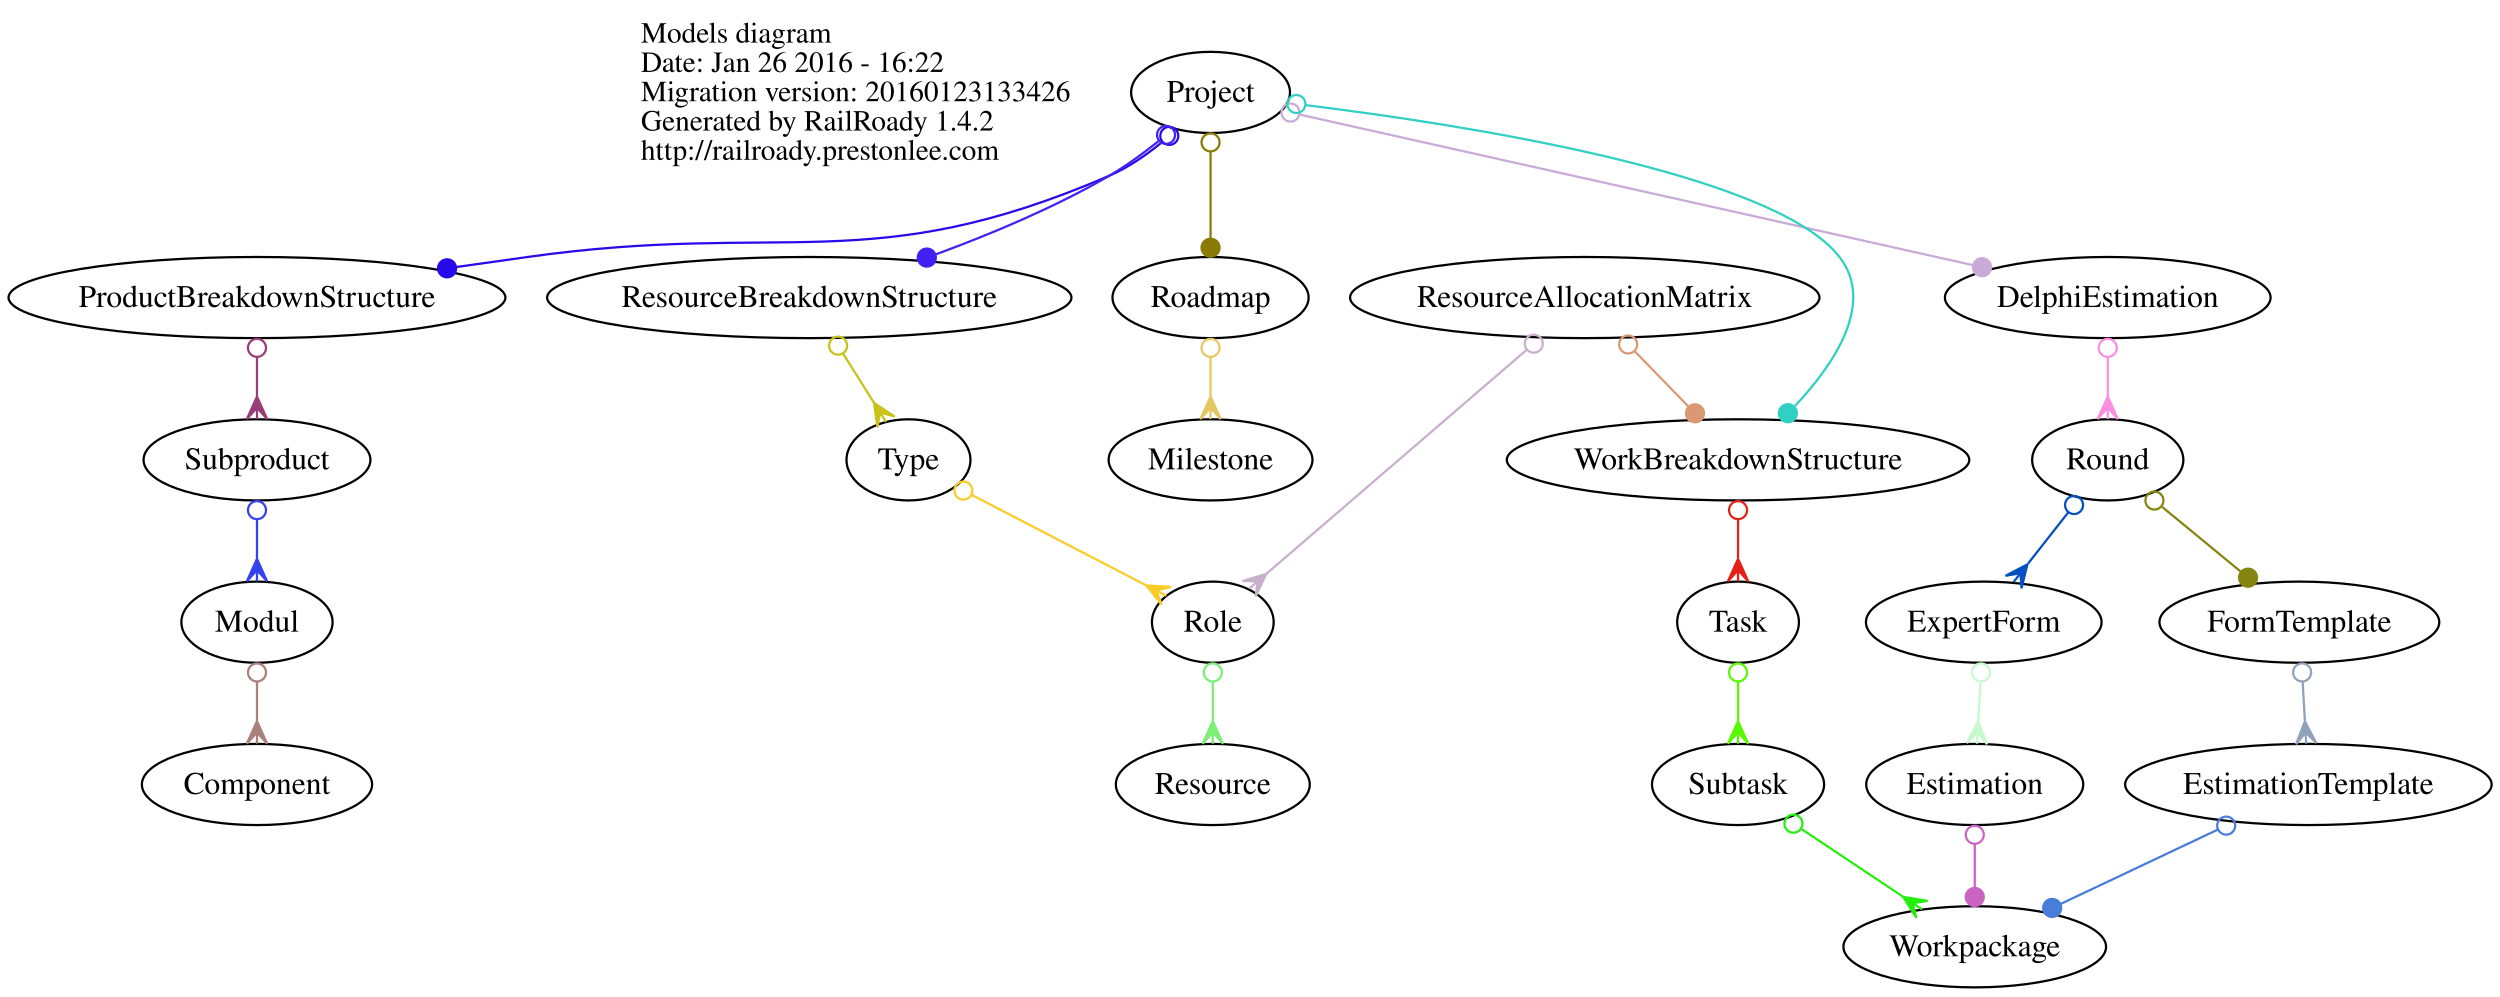
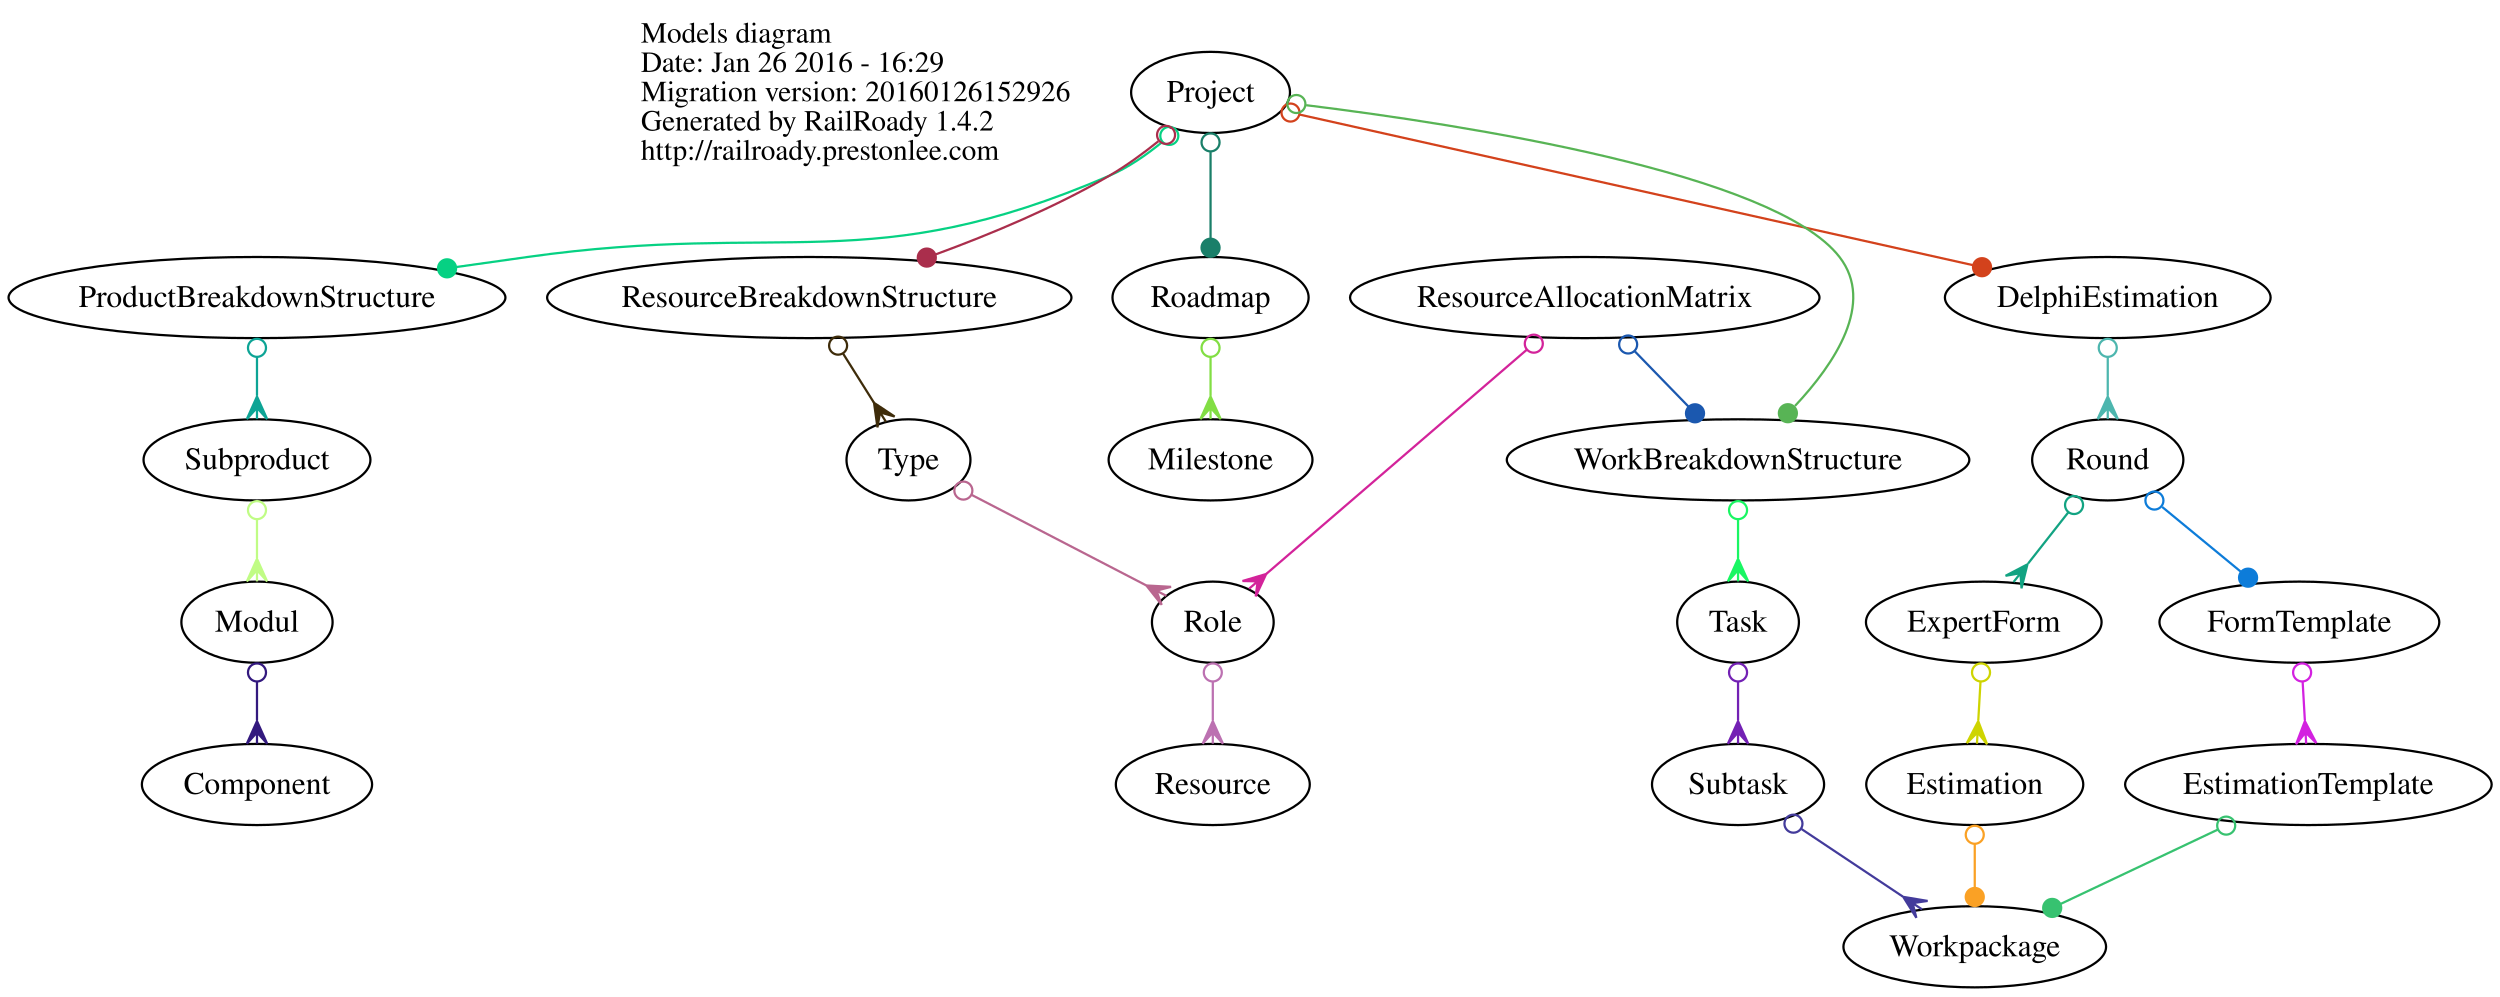
<svg xmlns="http://www.w3.org/2000/svg" width="1109pt" height="442pt" viewBox="0.00 0.00 1109.00 442.00">
  <g id="graph0" class="graph" transform="scale(1 1) rotate(0) translate(4 438)">
    <polygon fill="none" stroke="none" points="-4,4 -4,-438 1105,-438 1105,4 -4,4" />
    <g id="node1" class="node">
      <text text-anchor="start" x="280.312" y="-419.1" font-family="Times,serif" font-size="13.00">Models diagram</text>
-       <text text-anchor="start" x="280.312" y="-406.1" font-family="Times,serif" font-size="13.00">Date: Jan 26 2016 - 16:22</text>
-       <text text-anchor="start" x="280.312" y="-393.1" font-family="Times,serif" font-size="13.00">Migration version: 20160123133426</text>
+       <text text-anchor="start" x="280.312" y="-406.1" font-family="Times,serif" font-size="13.00">Date: Jan 26 2016 - 16:29</text>
+       <text text-anchor="start" x="280.312" y="-393.1" font-family="Times,serif" font-size="13.00">Migration version: 20160126152926</text>
      <text text-anchor="start" x="280.312" y="-380.1" font-family="Times,serif" font-size="13.00">Generated by RailRoady 1.4.2</text>
      <text text-anchor="start" x="280.312" y="-367.1" font-family="Times,serif" font-size="13.00">http://railroady.prestonlee.com</text>
    </g>
    <g id="node2" class="node">
      <ellipse fill="none" stroke="black" cx="110" cy="-90" rx="51.063" ry="18" />
      <text text-anchor="middle" x="110" y="-85.8" font-family="Times,serif" font-size="14.00">Component</text>
    </g>
    <g id="node3" class="node">
      <ellipse fill="none" stroke="black" cx="931" cy="-306" rx="72.242" ry="18" />
      <text text-anchor="middle" x="931" y="-301.8" font-family="Times,serif" font-size="14.00">DelphiEstimation</text>
    </g>
    <g id="node17" class="node">
      <ellipse fill="none" stroke="black" cx="931" cy="-234" rx="33.538" ry="18" />
      <text text-anchor="middle" x="931" y="-229.8" font-family="Times,serif" font-size="14.00">Round</text>
    </g>
    <g id="edge1" class="edge">
-       <path fill="none" stroke="#fd8fe2" d="M931,-279.64C931,-274.063 931,-268.132 931,-262.476" />
-       <ellipse fill="none" stroke="#fd8fe2" cx="931" cy="-283.697" rx="4" ry="4" />
-       <polygon fill="#fd8fe2" stroke="#fd8fe2" points="931,-262.104 935.5,-252.104 931,-257.104 931,-252.104 931,-252.104 931,-252.104 931,-257.104 926.5,-252.104 931,-262.104 931,-262.104" />
+       <path fill="none" stroke="#4db6ae" d="M931,-279.64C931,-274.063 931,-268.132 931,-262.476" />
+       <ellipse fill="none" stroke="#4db6ae" cx="931" cy="-283.697" rx="4" ry="4" />
+       <polygon fill="#4db6ae" stroke="#4db6ae" points="931,-262.104 935.5,-252.104 931,-257.104 931,-252.104 931,-252.104 931,-252.104 931,-257.104 926.5,-252.104 931,-262.104 931,-262.104" />
    </g>
    <g id="node4" class="node">
      <ellipse fill="none" stroke="black" cx="872" cy="-90" rx="48.139" ry="18" />
      <text text-anchor="middle" x="872" y="-85.8" font-family="Times,serif" font-size="14.00">Estimation</text>
    </g>
    <g id="node23" class="node">
      <ellipse fill="none" stroke="black" cx="872" cy="-18" rx="58.256" ry="18" />
      <text text-anchor="middle" x="872" y="-13.8" font-family="Times,serif" font-size="14.00">Workpackage</text>
    </g>
    <g id="edge2" class="edge">
-       <path fill="none" stroke="#cb63c2" d="M872,-63.64C872,-57.348 872,-50.605 872,-44.316" />
-       <ellipse fill="none" stroke="#cb63c2" cx="872" cy="-67.697" rx="4" ry="4" />
-       <ellipse fill="#cb63c2" stroke="#cb63c2" cx="872" cy="-40.104" rx="4" ry="4" />
+       <path fill="none" stroke="#faa125" d="M872,-63.64C872,-57.348 872,-50.605 872,-44.316" />
+       <ellipse fill="none" stroke="#faa125" cx="872" cy="-67.697" rx="4" ry="4" />
+       <ellipse fill="#faa125" stroke="#faa125" cx="872" cy="-40.104" rx="4" ry="4" />
    </g>
    <g id="node5" class="node">
      <ellipse fill="none" stroke="black" cx="1020" cy="-90" rx="81.3" ry="18" />
      <text text-anchor="middle" x="1020" y="-85.8" font-family="Times,serif" font-size="14.00">EstimationTemplate</text>
    </g>
    <g id="edge3" class="edge">
-       <path fill="none" stroke="#487ddc" d="M979.834,-70.002C958.116,-59.731 931.444,-47.115 910.06,-37.001" />
-       <ellipse fill="none" stroke="#487ddc" cx="983.538" cy="-71.754" rx="4" ry="4" />
-       <ellipse fill="#487ddc" stroke="#487ddc" cx="906.349" cy="-35.246" rx="4" ry="4" />
+       <path fill="none" stroke="#37c270" d="M979.834,-70.002C958.116,-59.731 931.444,-47.115 910.06,-37.001" />
+       <ellipse fill="none" stroke="#37c270" cx="983.538" cy="-71.754" rx="4" ry="4" />
+       <ellipse fill="#37c270" stroke="#37c270" cx="906.349" cy="-35.246" rx="4" ry="4" />
    </g>
    <g id="node6" class="node">
      <ellipse fill="none" stroke="black" cx="876" cy="-162" rx="52.266" ry="18" />
      <text text-anchor="middle" x="876" y="-157.8" font-family="Times,serif" font-size="14.00">ExpertForm</text>
    </g>
    <g id="edge4" class="edge">
-       <path fill="none" stroke="#c8f9cc" d="M874.551,-135.64C874.232,-130.063 873.893,-124.132 873.57,-118.476" />
-       <ellipse fill="none" stroke="#c8f9cc" cx="874.783" cy="-139.703" rx="4" ry="4" />
-       <polygon fill="#c8f9cc" stroke="#c8f9cc" points="873.548,-118.088 877.47,-107.848 873.263,-113.096 872.977,-108.104 872.977,-108.104 872.977,-108.104 873.263,-113.096 868.485,-108.361 873.548,-118.088 873.548,-118.088" />
+       <path fill="none" stroke="#ced401" d="M874.551,-135.64C874.232,-130.063 873.893,-124.132 873.57,-118.476" />
+       <ellipse fill="none" stroke="#ced401" cx="874.783" cy="-139.703" rx="4" ry="4" />
+       <polygon fill="#ced401" stroke="#ced401" points="873.548,-118.088 877.47,-107.848 873.263,-113.096 872.977,-108.104 872.977,-108.104 872.977,-108.104 873.263,-113.096 868.485,-108.361 873.548,-118.088 873.548,-118.088" />
    </g>
    <g id="node7" class="node">
      <ellipse fill="none" stroke="black" cx="1016" cy="-162" rx="62.067" ry="18" />
      <text text-anchor="middle" x="1016" y="-157.8" font-family="Times,serif" font-size="14.00">FormTemplate</text>
    </g>
    <g id="edge5" class="edge">
-       <path fill="none" stroke="#90a2b9" d="M1017.45,-135.64C1017.77,-130.063 1018.11,-124.132 1018.43,-118.476" />
-       <ellipse fill="none" stroke="#90a2b9" cx="1017.22" cy="-139.703" rx="4" ry="4" />
-       <polygon fill="#90a2b9" stroke="#90a2b9" points="1018.45,-118.088 1023.52,-108.361 1018.74,-113.096 1019.02,-108.104 1019.02,-108.104 1019.02,-108.104 1018.74,-113.096 1014.53,-107.848 1018.45,-118.088 1018.45,-118.088" />
+       <path fill="none" stroke="#d321e0" d="M1017.45,-135.64C1017.77,-130.063 1018.11,-124.132 1018.43,-118.476" />
+       <ellipse fill="none" stroke="#d321e0" cx="1017.22" cy="-139.703" rx="4" ry="4" />
+       <polygon fill="#d321e0" stroke="#d321e0" points="1018.45,-118.088 1023.52,-108.361 1018.74,-113.096 1019.02,-108.104 1019.02,-108.104 1019.02,-108.104 1018.74,-113.096 1014.53,-107.848 1018.45,-118.088 1018.45,-118.088" />
    </g>
    <g id="node8" class="node">
      <ellipse fill="none" stroke="black" cx="533" cy="-234" rx="45.215" ry="18" />
      <text text-anchor="middle" x="533" y="-229.8" font-family="Times,serif" font-size="14.00">Milestone</text>
    </g>
    <g id="node9" class="node">
      <ellipse fill="none" stroke="black" cx="110" cy="-162" rx="33.538" ry="18" />
      <text text-anchor="middle" x="110" y="-157.8" font-family="Times,serif" font-size="14.00">Modul</text>
    </g>
    <g id="edge6" class="edge">
-       <path fill="none" stroke="#a9807a" d="M110,-135.64C110,-130.063 110,-124.132 110,-118.476" />
-       <ellipse fill="none" stroke="#a9807a" cx="110" cy="-139.697" rx="4" ry="4" />
-       <polygon fill="#a9807a" stroke="#a9807a" points="110,-118.104 114.5,-108.104 110,-113.104 110,-108.104 110,-108.104 110,-108.104 110,-113.104 105.5,-108.104 110,-118.104 110,-118.104" />
+       <path fill="none" stroke="#33197e" d="M110,-135.64C110,-130.063 110,-124.132 110,-118.476" />
+       <ellipse fill="none" stroke="#33197e" cx="110" cy="-139.697" rx="4" ry="4" />
+       <polygon fill="#33197e" stroke="#33197e" points="110,-118.104 114.5,-108.104 110,-113.104 110,-108.104 110,-108.104 110,-108.104 110,-113.104 105.5,-108.104 110,-118.104 110,-118.104" />
    </g>
    <g id="node10" class="node">
      <ellipse fill="none" stroke="black" cx="110" cy="-306" rx="110.202" ry="18" />
      <text text-anchor="middle" x="110" y="-301.8" font-family="Times,serif" font-size="14.00">ProductBreakdownStructure</text>
    </g>
    <g id="node18" class="node">
      <ellipse fill="none" stroke="black" cx="110" cy="-234" rx="50.325" ry="18" />
      <text text-anchor="middle" x="110" y="-229.8" font-family="Times,serif" font-size="14.00">Subproduct</text>
    </g>
    <g id="edge7" class="edge">
-       <path fill="none" stroke="#973d77" d="M110,-279.64C110,-274.063 110,-268.132 110,-262.476" />
-       <ellipse fill="none" stroke="#973d77" cx="110" cy="-283.697" rx="4" ry="4" />
-       <polygon fill="#973d77" stroke="#973d77" points="110,-262.104 114.5,-252.104 110,-257.104 110,-252.104 110,-252.104 110,-252.104 110,-257.104 105.5,-252.104 110,-262.104 110,-262.104" />
+       <path fill="none" stroke="#0da495" d="M110,-279.64C110,-274.063 110,-268.132 110,-262.476" />
+       <ellipse fill="none" stroke="#0da495" cx="110" cy="-283.697" rx="4" ry="4" />
+       <polygon fill="#0da495" stroke="#0da495" points="110,-262.104 114.5,-252.104 110,-257.104 110,-252.104 110,-252.104 110,-252.104 110,-257.104 105.5,-252.104 110,-262.104 110,-262.104" />
    </g>
    <g id="node11" class="node">
      <ellipse fill="none" stroke="black" cx="533" cy="-397" rx="35.234" ry="18" />
      <text text-anchor="middle" x="533" y="-392.8" font-family="Times,serif" font-size="14.00">Project</text>
    </g>
    <g id="edge12" class="edge">
-       <path fill="none" stroke="#c9aad8" d="M572.557,-387.154C642.575,-371.497 788.697,-338.821 871.115,-320.391" />
-       <ellipse fill="none" stroke="#c9aad8" cx="568.467" cy="-388.069" rx="4" ry="4" />
-       <ellipse fill="#c9aad8" stroke="#c9aad8" cx="875.228" cy="-319.472" rx="4" ry="4" />
+       <path fill="none" stroke="#d3421c" d="M572.557,-387.154C642.575,-371.497 788.697,-338.821 871.115,-320.391" />
+       <ellipse fill="none" stroke="#d3421c" cx="568.467" cy="-388.069" rx="4" ry="4" />
+       <ellipse fill="#d3421c" stroke="#d3421c" cx="875.228" cy="-319.472" rx="4" ry="4" />
    </g>
    <g id="edge9" class="edge">
-       <path fill="none" stroke="#270ae9" d="M511.638,-375.066C504.621,-369.299 496.442,-363.636 488,-360 381.666,-314.202 344.65,-340.12 230,-324 219.789,-322.564 209.089,-321.055 198.463,-319.554" />
-       <ellipse fill="none" stroke="#270ae9" cx="514.704" cy="-377.719" rx="4" ry="4" />
-       <ellipse fill="#270ae9" stroke="#270ae9" cx="194.32" cy="-318.968" rx="4" ry="4" />
+       <path fill="none" stroke="#06d183" d="M511.638,-375.066C504.621,-369.299 496.442,-363.636 488,-360 381.666,-314.202 344.65,-340.12 230,-324 219.789,-322.564 209.089,-321.055 198.463,-319.554" />
+       <ellipse fill="none" stroke="#06d183" cx="514.704" cy="-377.719" rx="4" ry="4" />
+       <ellipse fill="#06d183" stroke="#06d183" cx="194.32" cy="-318.968" rx="4" ry="4" />
    </g>
    <g id="node14" class="node">
      <ellipse fill="none" stroke="black" cx="355" cy="-306" rx="116.291" ry="18" />
      <text text-anchor="middle" x="355" y="-301.8" font-family="Times,serif" font-size="14.00">ResourceBreakdownStructure</text>
    </g>
    <g id="edge10" class="edge">
-       <path fill="none" stroke="#4121f3" d="M509.895,-375.371C503.13,-369.938 495.523,-364.378 488,-360 463.961,-346.013 435.529,-334.128 411.135,-325.179" />
-       <ellipse fill="none" stroke="#4121f3" cx="513.265" cy="-378.161" rx="4" ry="4" />
-       <ellipse fill="#4121f3" stroke="#4121f3" cx="407.131" cy="-323.735" rx="4" ry="4" />
+       <path fill="none" stroke="#aa2e4c" d="M509.895,-375.371C503.13,-369.938 495.523,-364.378 488,-360 463.961,-346.013 435.529,-334.128 411.135,-325.179" />
+       <ellipse fill="none" stroke="#aa2e4c" cx="513.265" cy="-378.161" rx="4" ry="4" />
+       <ellipse fill="#aa2e4c" stroke="#aa2e4c" cx="407.131" cy="-323.735" rx="4" ry="4" />
    </g>
    <g id="node15" class="node">
      <ellipse fill="none" stroke="black" cx="533" cy="-306" rx="43.499" ry="18" />
      <text text-anchor="middle" x="533" y="-301.8" font-family="Times,serif" font-size="14.00">Roadmap</text>
    </g>
    <g id="edge11" class="edge">
-       <path fill="none" stroke="#887a05" d="M533,-370.546C533,-358.567 533,-344.318 533,-332.352" />
-       <ellipse fill="none" stroke="#887a05" cx="533" cy="-374.84" rx="4" ry="4" />
-       <ellipse fill="#887a05" stroke="#887a05" cx="533" cy="-328.107" rx="4" ry="4" />
+       <path fill="none" stroke="#1a7f69" d="M533,-370.546C533,-358.567 533,-344.318 533,-332.352" />
+       <ellipse fill="none" stroke="#1a7f69" cx="533" cy="-374.84" rx="4" ry="4" />
+       <ellipse fill="#1a7f69" stroke="#1a7f69" cx="533" cy="-328.107" rx="4" ry="4" />
    </g>
    <g id="node22" class="node">
      <ellipse fill="none" stroke="black" cx="767" cy="-234" rx="102.582" ry="18" />
      <text text-anchor="middle" x="767" y="-229.8" font-family="Times,serif" font-size="14.00">WorkBreakdownStructure</text>
    </g>
    <g id="edge8" class="edge">
-       <path fill="none" stroke="#30d0c2" d="M575.386,-391.341C646.084,-382.602 783.186,-361.194 812,-324 827.814,-303.587 809.929,-276.751 792.243,-257.905" />
-       <ellipse fill="none" stroke="#30d0c2" cx="571.076" cy="-391.864" rx="4" ry="4" />
-       <ellipse fill="#30d0c2" stroke="#30d0c2" cx="789.101" cy="-254.698" rx="4" ry="4" />
+       <path fill="none" stroke="#58b455" d="M575.386,-391.341C646.084,-382.602 783.186,-361.194 812,-324 827.814,-303.587 809.929,-276.751 792.243,-257.905" />
+       <ellipse fill="none" stroke="#58b455" cx="571.076" cy="-391.864" rx="4" ry="4" />
+       <ellipse fill="#58b455" stroke="#58b455" cx="789.101" cy="-254.698" rx="4" ry="4" />
    </g>
    <g id="node12" class="node">
      <ellipse fill="none" stroke="black" cx="534" cy="-90" rx="43.016" ry="18" />
      <text text-anchor="middle" x="534" y="-85.8" font-family="Times,serif" font-size="14.00">Resource</text>
    </g>
    <g id="node13" class="node">
      <ellipse fill="none" stroke="black" cx="699" cy="-306" rx="104.115" ry="18" />
      <text text-anchor="middle" x="699" y="-301.8" font-family="Times,serif" font-size="14.00">ResourceAllocationMatrix</text>
    </g>
    <g id="node16" class="node">
      <ellipse fill="none" stroke="black" cx="534" cy="-162" rx="27" ry="18" />
      <text text-anchor="middle" x="534" y="-157.8" font-family="Times,serif" font-size="14.00">Role</text>
    </g>
    <g id="edge14" class="edge">
-       <path fill="none" stroke="#c8afcb" d="M673.306,-282.888C641.695,-255.683 588.455,-209.864 557.758,-183.446" />
-       <ellipse fill="none" stroke="#c8afcb" cx="676.393" cy="-285.544" rx="4" ry="4" />
-       <polygon fill="#c8afcb" stroke="#c8afcb" points="557.68,-183.379 553.035,-173.445 553.89,-180.117 550.1,-176.856 550.1,-176.856 550.1,-176.856 553.89,-180.117 547.165,-180.267 557.68,-183.379 557.68,-183.379" />
+       <path fill="none" stroke="#d3239a" d="M673.306,-282.888C641.695,-255.683 588.455,-209.864 557.758,-183.446" />
+       <ellipse fill="none" stroke="#d3239a" cx="676.393" cy="-285.544" rx="4" ry="4" />
+       <polygon fill="#d3239a" stroke="#d3239a" points="557.68,-183.379 553.035,-173.445 553.89,-180.117 550.1,-176.856 550.1,-176.856 550.1,-176.856 553.89,-180.117 547.165,-180.267 557.68,-183.379 557.68,-183.379" />
    </g>
    <g id="edge13" class="edge">
-       <path fill="none" stroke="#da9974" d="M721.223,-282.123C728.877,-274.245 737.438,-265.431 745.068,-257.577" />
-       <ellipse fill="none" stroke="#da9974" cx="718.248" cy="-285.186" rx="4" ry="4" />
-       <ellipse fill="#da9974" stroke="#da9974" cx="747.904" cy="-254.658" rx="4" ry="4" />
+       <path fill="none" stroke="#1b58af" d="M721.223,-282.123C728.877,-274.245 737.438,-265.431 745.068,-257.577" />
+       <ellipse fill="none" stroke="#1b58af" cx="718.248" cy="-285.186" rx="4" ry="4" />
+       <ellipse fill="#1b58af" stroke="#1b58af" cx="747.904" cy="-254.658" rx="4" ry="4" />
    </g>
    <g id="node21" class="node">
      <ellipse fill="none" stroke="black" cx="399" cy="-234" rx="27.489" ry="18" />
      <text text-anchor="middle" x="399" y="-229.8" font-family="Times,serif" font-size="14.00">Type</text>
    </g>
    <g id="edge15" class="edge">
-       <path fill="none" stroke="#c8c21a" d="M370.04,-281.072C374.455,-274.049 379.286,-266.363 383.716,-259.316" />
-       <ellipse fill="none" stroke="#c8c21a" cx="367.78" cy="-284.668" rx="4" ry="4" />
-       <polygon fill="#c8c21a" stroke="#c8c21a" points="383.728,-259.296 392.86,-253.224 386.389,-255.063 389.05,-250.829 389.05,-250.829 389.05,-250.829 386.389,-255.063 385.24,-248.435 383.728,-259.296 383.728,-259.296" />
+       <path fill="none" stroke="#3e2c0a" d="M370.04,-281.072C374.455,-274.049 379.286,-266.363 383.716,-259.316" />
+       <ellipse fill="none" stroke="#3e2c0a" cx="367.78" cy="-284.668" rx="4" ry="4" />
+       <polygon fill="#3e2c0a" stroke="#3e2c0a" points="383.728,-259.296 392.86,-253.224 386.389,-255.063 389.05,-250.829 389.05,-250.829 389.05,-250.829 386.389,-255.063 385.24,-248.435 383.728,-259.296 383.728,-259.296" />
    </g>
    <g id="edge16" class="edge">
-       <path fill="none" stroke="#e6c862" d="M533,-279.64C533,-274.063 533,-268.132 533,-262.476" />
-       <ellipse fill="none" stroke="#e6c862" cx="533" cy="-283.697" rx="4" ry="4" />
-       <polygon fill="#e6c862" stroke="#e6c862" points="533,-262.104 537.5,-252.104 533,-257.104 533,-252.104 533,-252.104 533,-252.104 533,-257.104 528.5,-252.104 533,-262.104 533,-262.104" />
+       <path fill="none" stroke="#82de44" d="M533,-279.64C533,-274.063 533,-268.132 533,-262.476" />
+       <ellipse fill="none" stroke="#82de44" cx="533" cy="-283.697" rx="4" ry="4" />
+       <polygon fill="#82de44" stroke="#82de44" points="533,-262.104 537.5,-252.104 533,-257.104 533,-252.104 533,-252.104 533,-252.104 533,-257.104 528.5,-252.104 533,-262.104 533,-262.104" />
    </g>
    <g id="edge17" class="edge">
-       <path fill="none" stroke="#7bee76" d="M534,-135.64C534,-130.063 534,-124.132 534,-118.476" />
-       <ellipse fill="none" stroke="#7bee76" cx="534" cy="-139.697" rx="4" ry="4" />
-       <polygon fill="#7bee76" stroke="#7bee76" points="534,-118.104 538.5,-108.104 534,-113.104 534,-108.104 534,-108.104 534,-108.104 534,-113.104 529.5,-108.104 534,-118.104 534,-118.104" />
+       <path fill="none" stroke="#bc71b1" d="M534,-135.64C534,-130.063 534,-124.132 534,-118.476" />
+       <ellipse fill="none" stroke="#bc71b1" cx="534" cy="-139.697" rx="4" ry="4" />
+       <polygon fill="#bc71b1" stroke="#bc71b1" points="534,-118.104 538.5,-108.104 534,-113.104 534,-108.104 534,-108.104 534,-108.104 534,-113.104 529.5,-108.104 534,-118.104 534,-118.104" />
    </g>
    <g id="edge18" class="edge">
-       <path fill="none" stroke="#0450c0" d="M913.554,-210.796C907.885,-203.581 901.555,-195.525 895.732,-188.113" />
-       <ellipse fill="none" stroke="#0450c0" cx="916.048" cy="-213.971" rx="4" ry="4" />
-       <polygon fill="#0450c0" stroke="#0450c0" points="895.376,-187.661 892.736,-177.017 892.287,-183.729 889.198,-179.797 889.198,-179.797 889.198,-179.797 892.287,-183.729 885.659,-182.578 895.376,-187.661 895.376,-187.661" />
+       <path fill="none" stroke="#12a382" d="M913.554,-210.796C907.885,-203.581 901.555,-195.525 895.732,-188.113" />
+       <ellipse fill="none" stroke="#12a382" cx="916.048" cy="-213.971" rx="4" ry="4" />
+       <polygon fill="#12a382" stroke="#12a382" points="895.376,-187.661 892.736,-177.017 892.287,-183.729 889.198,-179.797 889.198,-179.797 889.198,-179.797 892.287,-183.729 885.659,-182.578 895.376,-187.661 895.376,-187.661" />
    </g>
    <g id="edge19" class="edge">
-       <path fill="none" stroke="#868410" d="M955.134,-213.125C966.03,-204.152 978.92,-193.537 990.026,-184.39" />
-       <ellipse fill="none" stroke="#868410" cx="951.7" cy="-215.953" rx="4" ry="4" />
-       <ellipse fill="#868410" stroke="#868410" cx="993.243" cy="-181.741" rx="4" ry="4" />
+       <path fill="none" stroke="#0d7cd9" d="M955.134,-213.125C966.03,-204.152 978.92,-193.537 990.026,-184.39" />
+       <ellipse fill="none" stroke="#0d7cd9" cx="951.7" cy="-215.953" rx="4" ry="4" />
+       <ellipse fill="#0d7cd9" stroke="#0d7cd9" cx="993.243" cy="-181.741" rx="4" ry="4" />
    </g>
    <g id="edge20" class="edge">
-       <path fill="none" stroke="#3542ed" d="M110,-207.64C110,-202.063 110,-196.132 110,-190.476" />
-       <ellipse fill="none" stroke="#3542ed" cx="110" cy="-211.697" rx="4" ry="4" />
-       <polygon fill="#3542ed" stroke="#3542ed" points="110,-190.104 114.5,-180.104 110,-185.104 110,-180.104 110,-180.104 110,-180.104 110,-185.104 105.5,-180.104 110,-190.104 110,-190.104" />
+       <path fill="none" stroke="#c0fc85" d="M110,-207.64C110,-202.063 110,-196.132 110,-190.476" />
+       <ellipse fill="none" stroke="#c0fc85" cx="110" cy="-211.697" rx="4" ry="4" />
+       <polygon fill="#c0fc85" stroke="#c0fc85" points="110,-190.104 114.5,-180.104 110,-185.104 110,-180.104 110,-180.104 110,-180.104 110,-185.104 105.5,-180.104 110,-190.104 110,-190.104" />
    </g>
    <g id="node19" class="node">
      <ellipse fill="none" stroke="black" cx="767" cy="-90" rx="38.171" ry="18" />
      <text text-anchor="middle" x="767" y="-85.8" font-family="Times,serif" font-size="14.00">Subtask</text>
    </g>
    <g id="edge21" class="edge">
-       <path fill="none" stroke="#25ee0f" d="M795.124,-70.251C808.964,-61.024 825.709,-49.861 840.033,-40.312" />
-       <ellipse fill="none" stroke="#25ee0f" cx="791.577" cy="-72.616" rx="4" ry="4" />
-       <polygon fill="#25ee0f" stroke="#25ee0f" points="840.271,-40.153 851.087,-38.35 844.431,-37.379 848.591,-34.606 848.591,-34.606 848.591,-34.606 844.431,-37.379 846.095,-30.862 840.271,-40.153 840.271,-40.153" />
+       <path fill="none" stroke="#433b9b" d="M795.124,-70.251C808.964,-61.024 825.709,-49.861 840.033,-40.312" />
+       <ellipse fill="none" stroke="#433b9b" cx="791.577" cy="-72.616" rx="4" ry="4" />
+       <polygon fill="#433b9b" stroke="#433b9b" points="840.271,-40.153 851.087,-38.35 844.431,-37.379 848.591,-34.606 848.591,-34.606 848.591,-34.606 844.431,-37.379 846.095,-30.862 840.271,-40.153 840.271,-40.153" />
    </g>
    <g id="node20" class="node">
      <ellipse fill="none" stroke="black" cx="767" cy="-162" rx="27" ry="18" />
      <text text-anchor="middle" x="767" y="-157.8" font-family="Times,serif" font-size="14.00">Task</text>
    </g>
    <g id="edge22" class="edge">
-       <path fill="none" stroke="#58f902" d="M767,-135.64C767,-130.063 767,-124.132 767,-118.476" />
-       <ellipse fill="none" stroke="#58f902" cx="767" cy="-139.697" rx="4" ry="4" />
-       <polygon fill="#58f902" stroke="#58f902" points="767,-118.104 771.5,-108.104 767,-113.104 767,-108.104 767,-108.104 767,-108.104 767,-113.104 762.5,-108.104 767,-118.104 767,-118.104" />
+       <path fill="none" stroke="#7321b4" d="M767,-135.64C767,-130.063 767,-124.132 767,-118.476" />
+       <ellipse fill="none" stroke="#7321b4" cx="767" cy="-139.697" rx="4" ry="4" />
+       <polygon fill="#7321b4" stroke="#7321b4" points="767,-118.104 771.5,-108.104 767,-113.104 767,-108.104 767,-108.104 767,-108.104 767,-113.104 762.5,-108.104 767,-118.104 767,-118.104" />
    </g>
    <g id="edge23" class="edge">
-       <path fill="none" stroke="#facc2a" d="M427.051,-218.455C449.675,-206.724 481.408,-190.27 504.428,-178.334" />
-       <ellipse fill="none" stroke="#facc2a" cx="423.349" cy="-220.375" rx="4" ry="4" />
-       <polygon fill="#facc2a" stroke="#facc2a" points="504.522,-178.285 515.471,-177.676 508.961,-175.983 513.4,-173.681 513.4,-173.681 513.4,-173.681 508.961,-175.983 511.329,-169.687 504.522,-178.285 504.522,-178.285" />
+       <path fill="none" stroke="#b9668f" d="M427.051,-218.455C449.675,-206.724 481.408,-190.27 504.428,-178.334" />
+       <ellipse fill="none" stroke="#b9668f" cx="423.349" cy="-220.375" rx="4" ry="4" />
+       <polygon fill="#b9668f" stroke="#b9668f" points="504.522,-178.285 515.471,-177.676 508.961,-175.983 513.4,-173.681 513.4,-173.681 513.4,-173.681 508.961,-175.983 511.329,-169.687 504.522,-178.285 504.522,-178.285" />
    </g>
    <g id="edge24" class="edge">
-       <path fill="none" stroke="#e32114" d="M767,-207.64C767,-202.063 767,-196.132 767,-190.476" />
-       <ellipse fill="none" stroke="#e32114" cx="767" cy="-211.697" rx="4" ry="4" />
-       <polygon fill="#e32114" stroke="#e32114" points="767,-190.104 771.5,-180.104 767,-185.104 767,-180.104 767,-180.104 767,-180.104 767,-185.104 762.5,-180.104 767,-190.104 767,-190.104" />
+       <path fill="none" stroke="#19f663" d="M767,-207.64C767,-202.063 767,-196.132 767,-190.476" />
+       <ellipse fill="none" stroke="#19f663" cx="767" cy="-211.697" rx="4" ry="4" />
+       <polygon fill="#19f663" stroke="#19f663" points="767,-190.104 771.5,-180.104 767,-185.104 767,-180.104 767,-180.104 767,-180.104 767,-185.104 762.5,-180.104 767,-190.104 767,-190.104" />
    </g>
  </g>
</svg>
